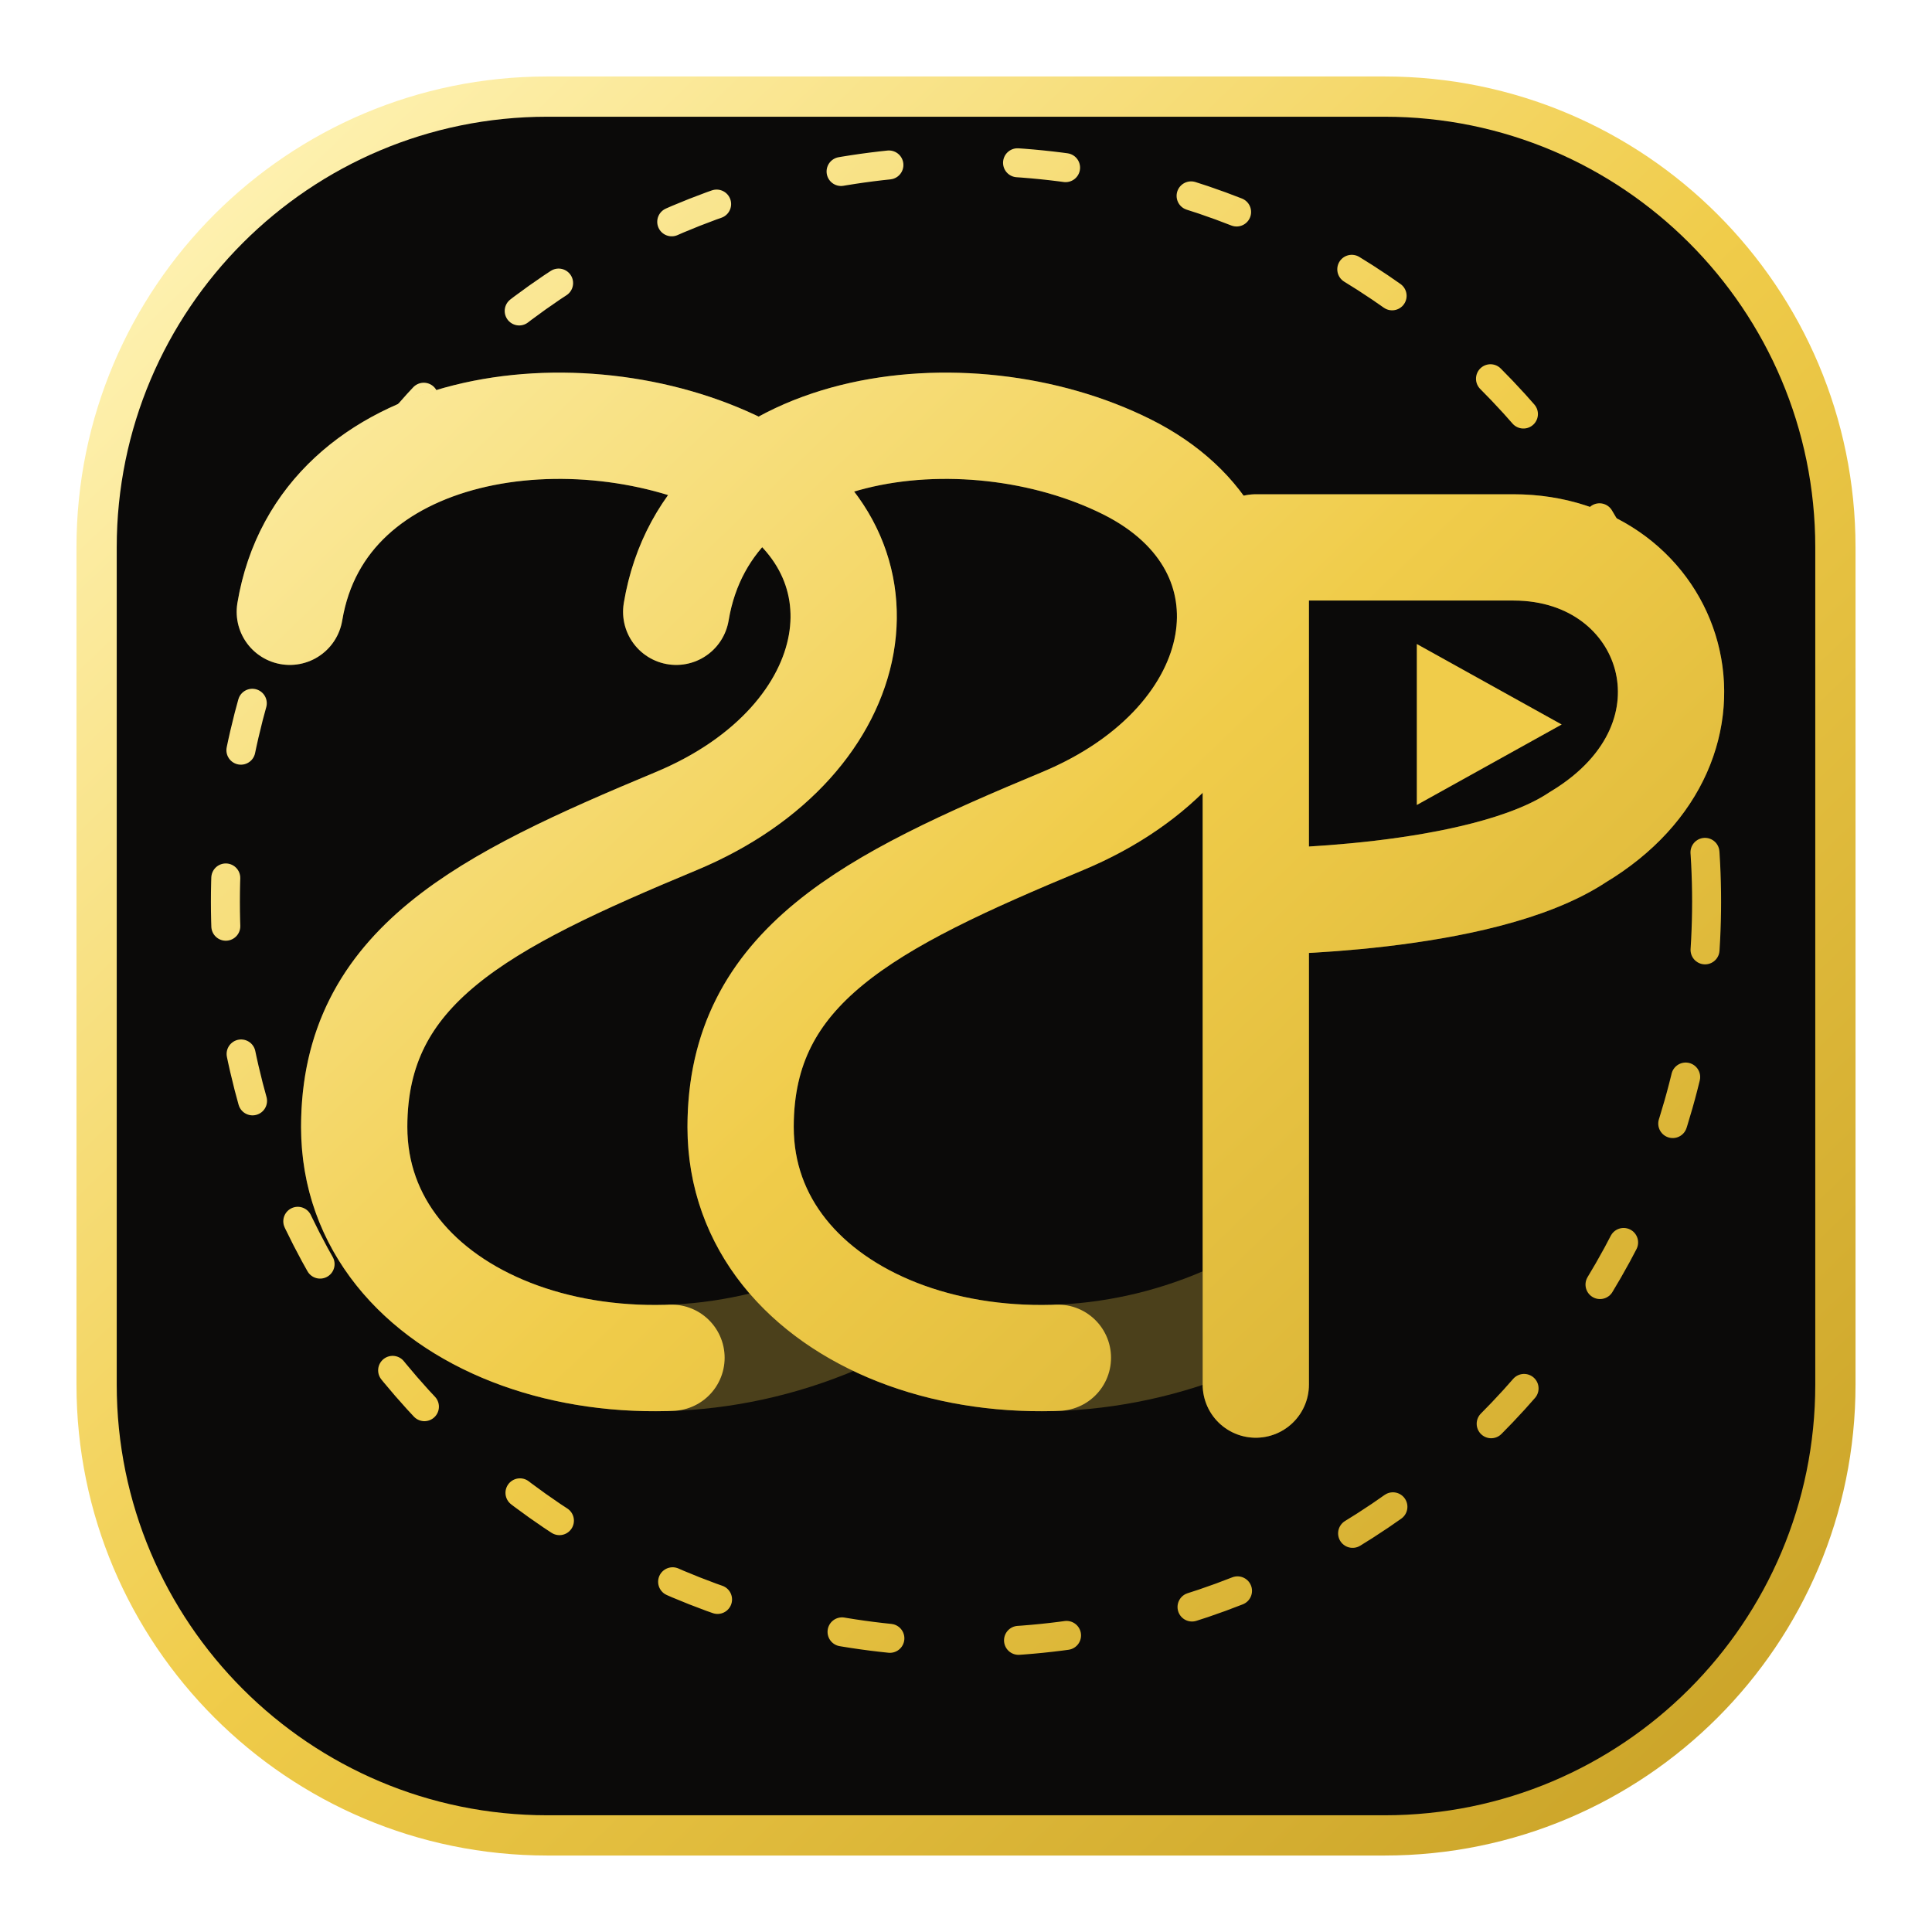
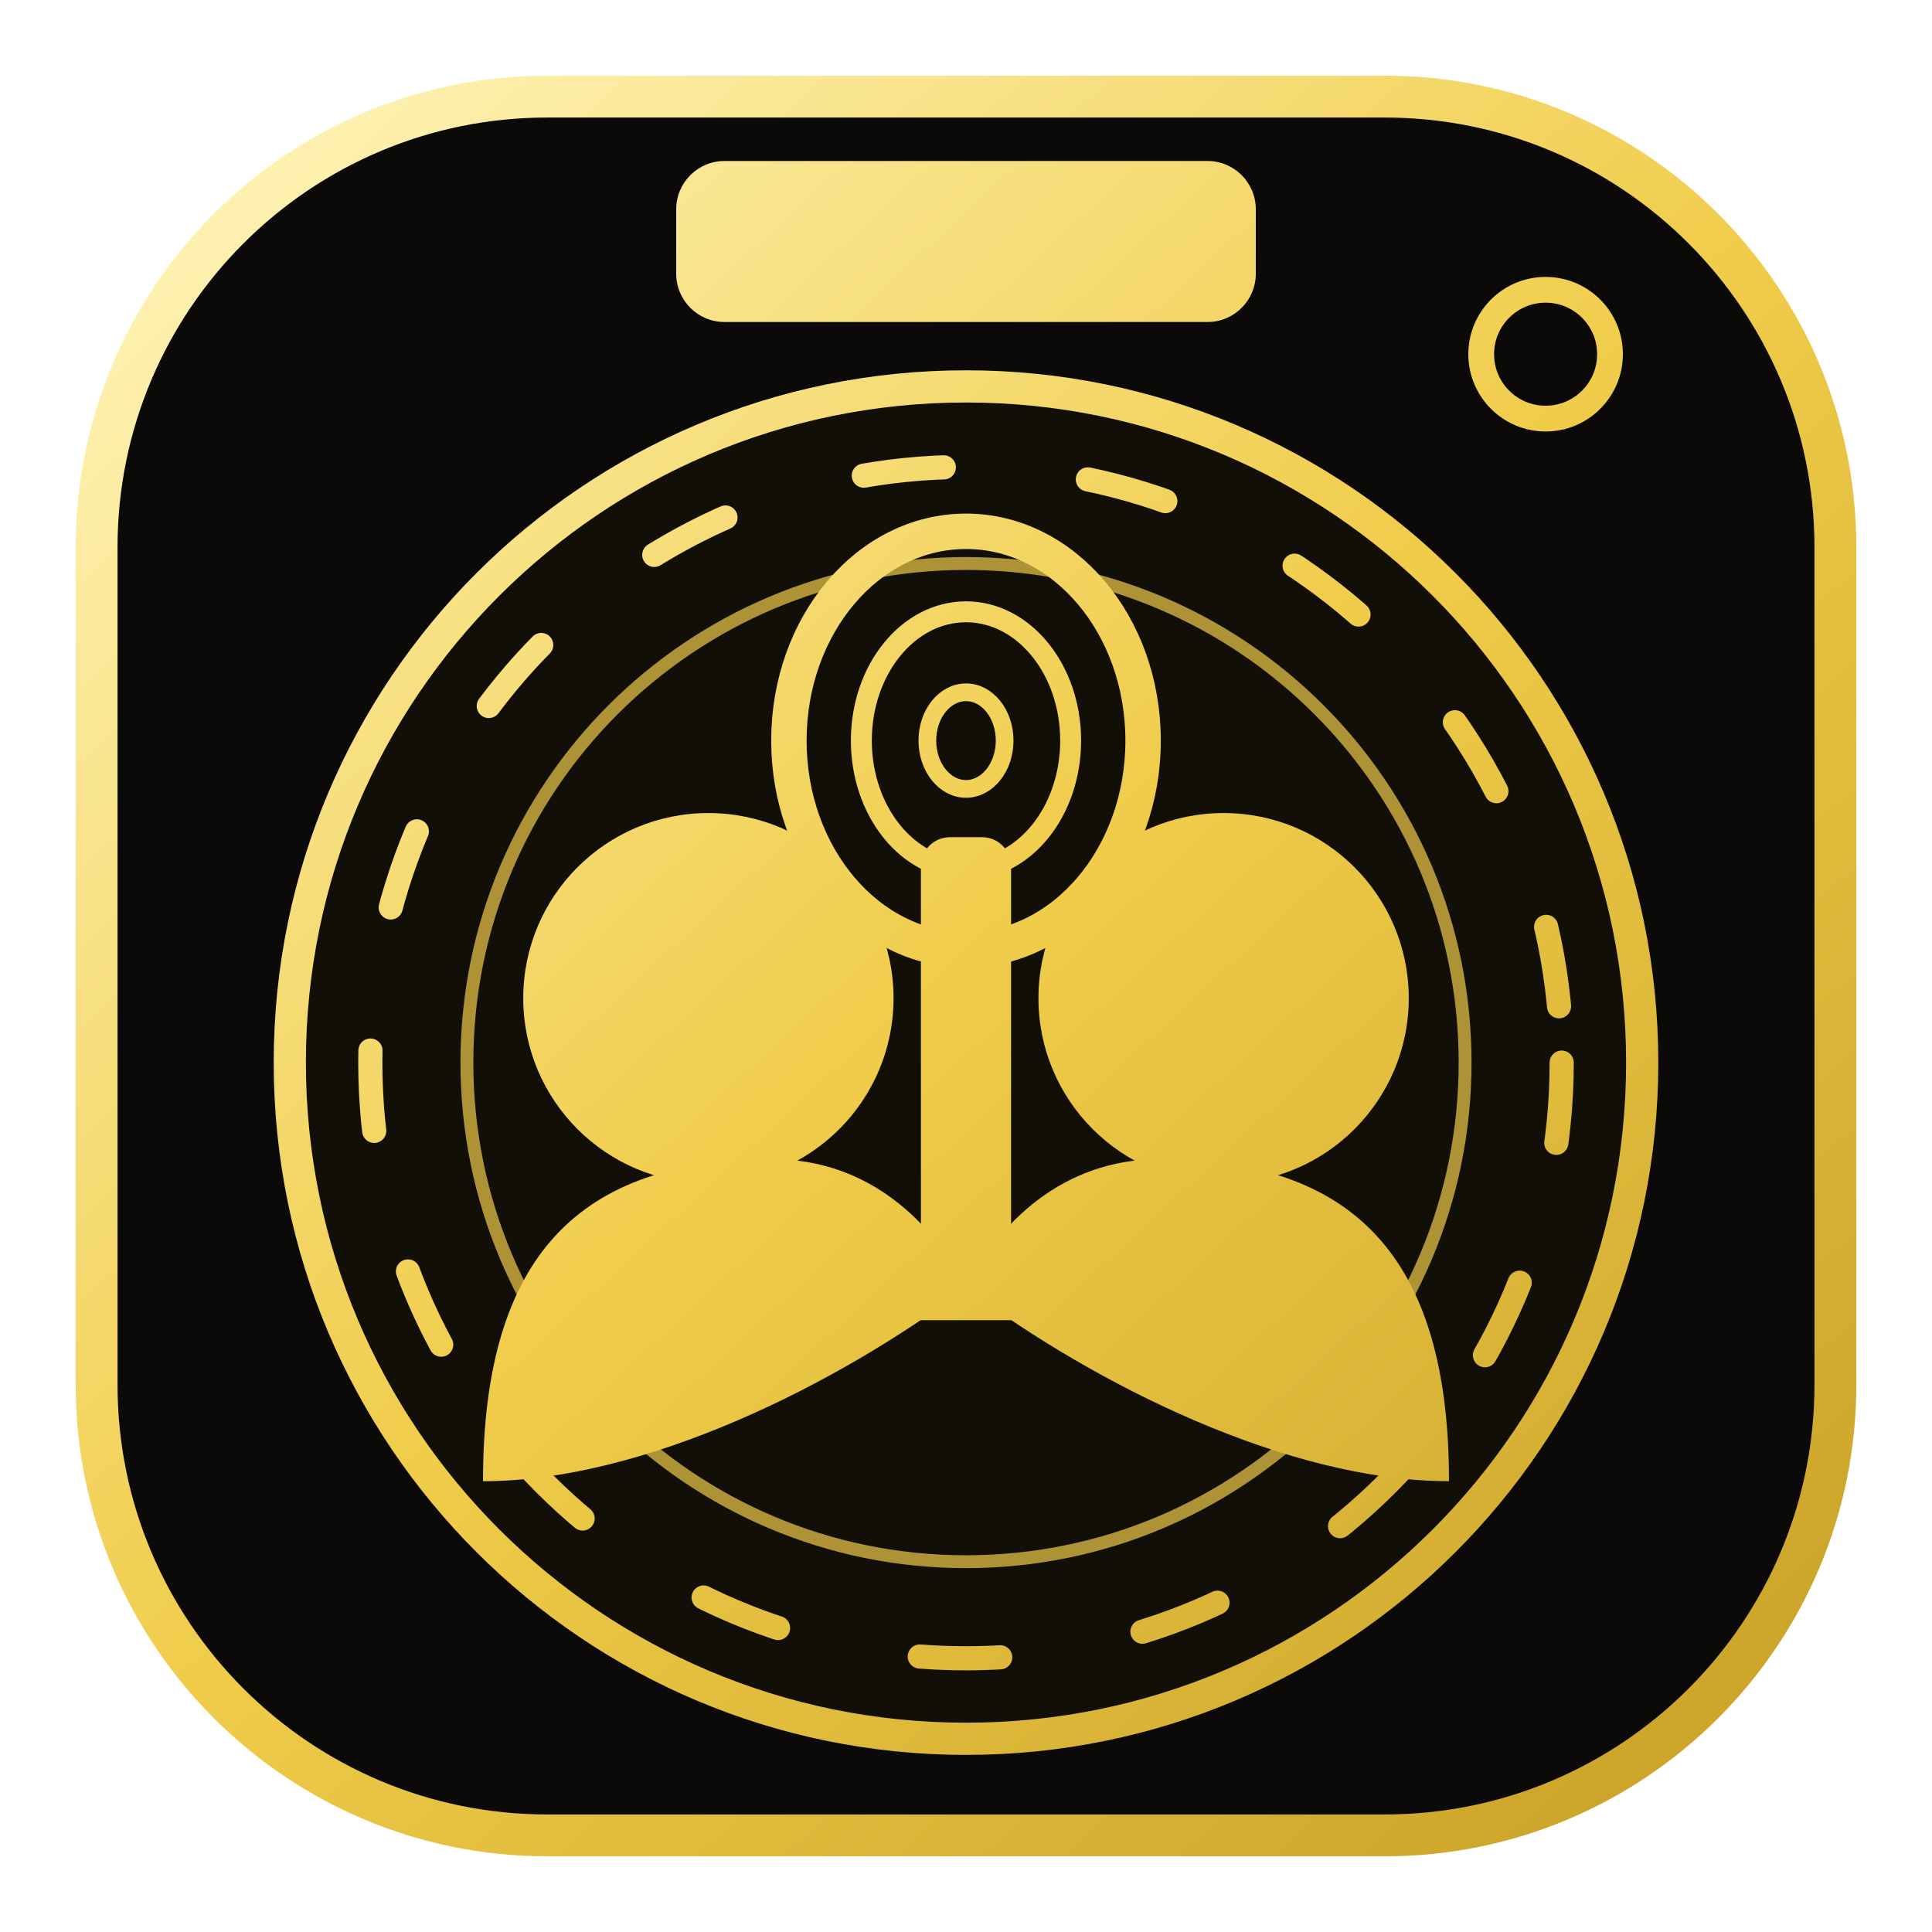
<svg xmlns="http://www.w3.org/2000/svg" viewBox="0 0 120 120" role="img" aria-label="Shubham Sah Productions">
  <defs>
-     <linearGradient id="gold" x1="10" y1="8" x2="110" y2="112" gradientUnits="userSpaceOnUse">
+     <linearGradient id="gold" x1="12" y1="8" x2="108" y2="112" gradientUnits="userSpaceOnUse">
      <stop offset="0%" stop-color="#fff4b8" />
      <stop offset="50%" stop-color="#f0cc4a" />
      <stop offset="100%" stop-color="#c9a227" />
    </linearGradient>
    <style>
-       .lens {
-         transform-origin: 60px 56px;
-         animation: spin 14s linear infinite;
+       .shutter {
+         transform-origin: 60px 64px;
+         animation: spin 16s linear infinite;
      }
-       .letter {
-         fill: none;
-         stroke: url(#gold);
-         stroke-width: 6.6;
-         stroke-linecap: round;
-         stroke-linejoin: round;
+       .sound {
+         transform-origin: 60px 46px;
+         animation: pulse 1.8s ease-in-out infinite;
      }
-       .s1 { stroke-dasharray: 120; animation: write 5s ease-in-out infinite; }
-       .s2 { stroke-dasharray: 120; animation: write 5s 0.22s ease-in-out infinite; }
-       .p  { stroke-dasharray: 130; animation: write 5s 0.44s ease-in-out infinite; }
-       .play {
-         transform-origin: 91px 44px;
-         animation: blink 1.6s ease-in-out infinite;
+       .couple {
+         transform-origin: 60px 70px;
+         animation: breath 3.2s ease-in-out infinite;
      }
-       .ghost { fill: none; stroke: #f0cc4a; stroke-width: 6.6; stroke-linecap: round; stroke-linejoin: round; opacity: 0.28; }
      @keyframes spin { to { transform: rotate(360deg); } }
-       @keyframes write {
-         0% { stroke-dashoffset: 130; }
-         32%, 76% { stroke-dashoffset: 0; }
-         100% { stroke-dashoffset: -130; }
+       @keyframes pulse {
+         0%, 100% { transform: scale(1); opacity: 0.85; }
+         50% { transform: scale(1.12); opacity: 1; }
      }
-       @keyframes blink {
-         0%, 100% { opacity: 0.45; }
-         50% { opacity: 1; }
+       @keyframes breath {
+         0%, 100% { transform: translateY(0); }
+         50% { transform: translateY(-1.4px); }
      }
      @media (prefers-reduced-motion: reduce) {
-         .lens, .s1, .s2, .p, .play { animation: none; }
-         .letter { stroke-dashoffset: 0; }
+         .shutter, .sound, .couple { animation: none; }
      }
    </style>
  </defs>
-   <rect x="6" y="6" width="108" height="108" rx="28" fill="#0b0a09" stroke="url(#gold)" stroke-width="2.5" />
-   <circle class="lens" cx="60" cy="56" r="46" fill="none" stroke="url(#gold)" stroke-width="1.8" stroke-dasharray="3 8" stroke-linecap="round" />
-   <g class="ghost">
-     <path d="M18 38 C20 26 36 24 46 29 C56 34 54 46 42 51 C30 56 22 60 22 70 C22 82 38 88 52 82" />
-     <path d="M42 38 C44 26 60 24 70 29 C80 34 78 46 66 51 C54 56 46 60 46 70 C46 82 62 88 76 82" />
-     <path d="M78 34 L78 86 M78 34 L94 34 C104 34 108 46 98 52 C92 56 78 56 78 56" />
+   <rect x="6" y="6" width="108" height="108" rx="28" fill="#0b0a09" stroke="url(#gold)" stroke-width="2.6" />
+   <rect x="42" y="10" width="36" height="10" rx="3" fill="url(#gold)" />
+   <circle cx="96" cy="22" r="4" fill="none" stroke="url(#gold)" stroke-width="1.6" />
+   <circle cx="60" cy="66" r="42" fill="#120e08" stroke="url(#gold)" stroke-width="2" />
+   <g class="shutter" fill="none" stroke="url(#gold)" stroke-width="1.5" stroke-linecap="round" stroke-dasharray="5 9">
+     <circle cx="60" cy="66" r="37" />
  </g>
-   <path class="letter s1" d="M18 38 C20 26 36 24 46 29 C56 34 54 46 42 51 C30 56 22 60 22 70 C22 82 38 88 52 82" />
-   <path class="letter s2" d="M42 38 C44 26 60 24 70 29 C80 34 78 46 66 51 C54 56 46 60 46 70 C46 82 62 88 76 82" />
-   <path class="letter p" d="M78 34 L78 86 M78 34 L94 34 C104 34 108 46 98 52 C92 56 78 56 78 56" />
-   <polygon class="play" points="88,40 88,50 97,45" fill="#f0cc4a" />
+   <circle cx="60" cy="66" r="31" fill="none" stroke="#f0cc4a" stroke-width="0.8" opacity="0.7" />
+   <g class="couple" fill="url(#gold)">
+     <circle cx="44" cy="62" r="11.5" />
+     <path d="M30 92 C30 78 36 72 48 72 C54 72 58 76 60 80 C52 86 40 92 30 92Z" />
+     <circle cx="76" cy="62" r="11.5" />
+     <path d="M90 92 C90 78 84 72 72 72 C66 72 62 76 60 80 C68 86 80 92 90 92Z" />
+   </g>
+   <g fill="url(#gold)">
+     <rect x="57.2" y="52" width="5.6" height="28" rx="1.8" />
+     <rect x="54" y="78" width="12" height="4" rx="1.2" />
+   </g>
+   <g class="sound" fill="none" stroke="url(#gold)">
+     <ellipse cx="60" cy="46" rx="11" ry="13" stroke-width="2.2" />
+     <ellipse cx="60" cy="46" rx="6.5" ry="8" stroke-width="1.3" />
+     <ellipse cx="60" cy="46" rx="2.4" ry="3" stroke-width="1.1" />
+   </g>
</svg>
